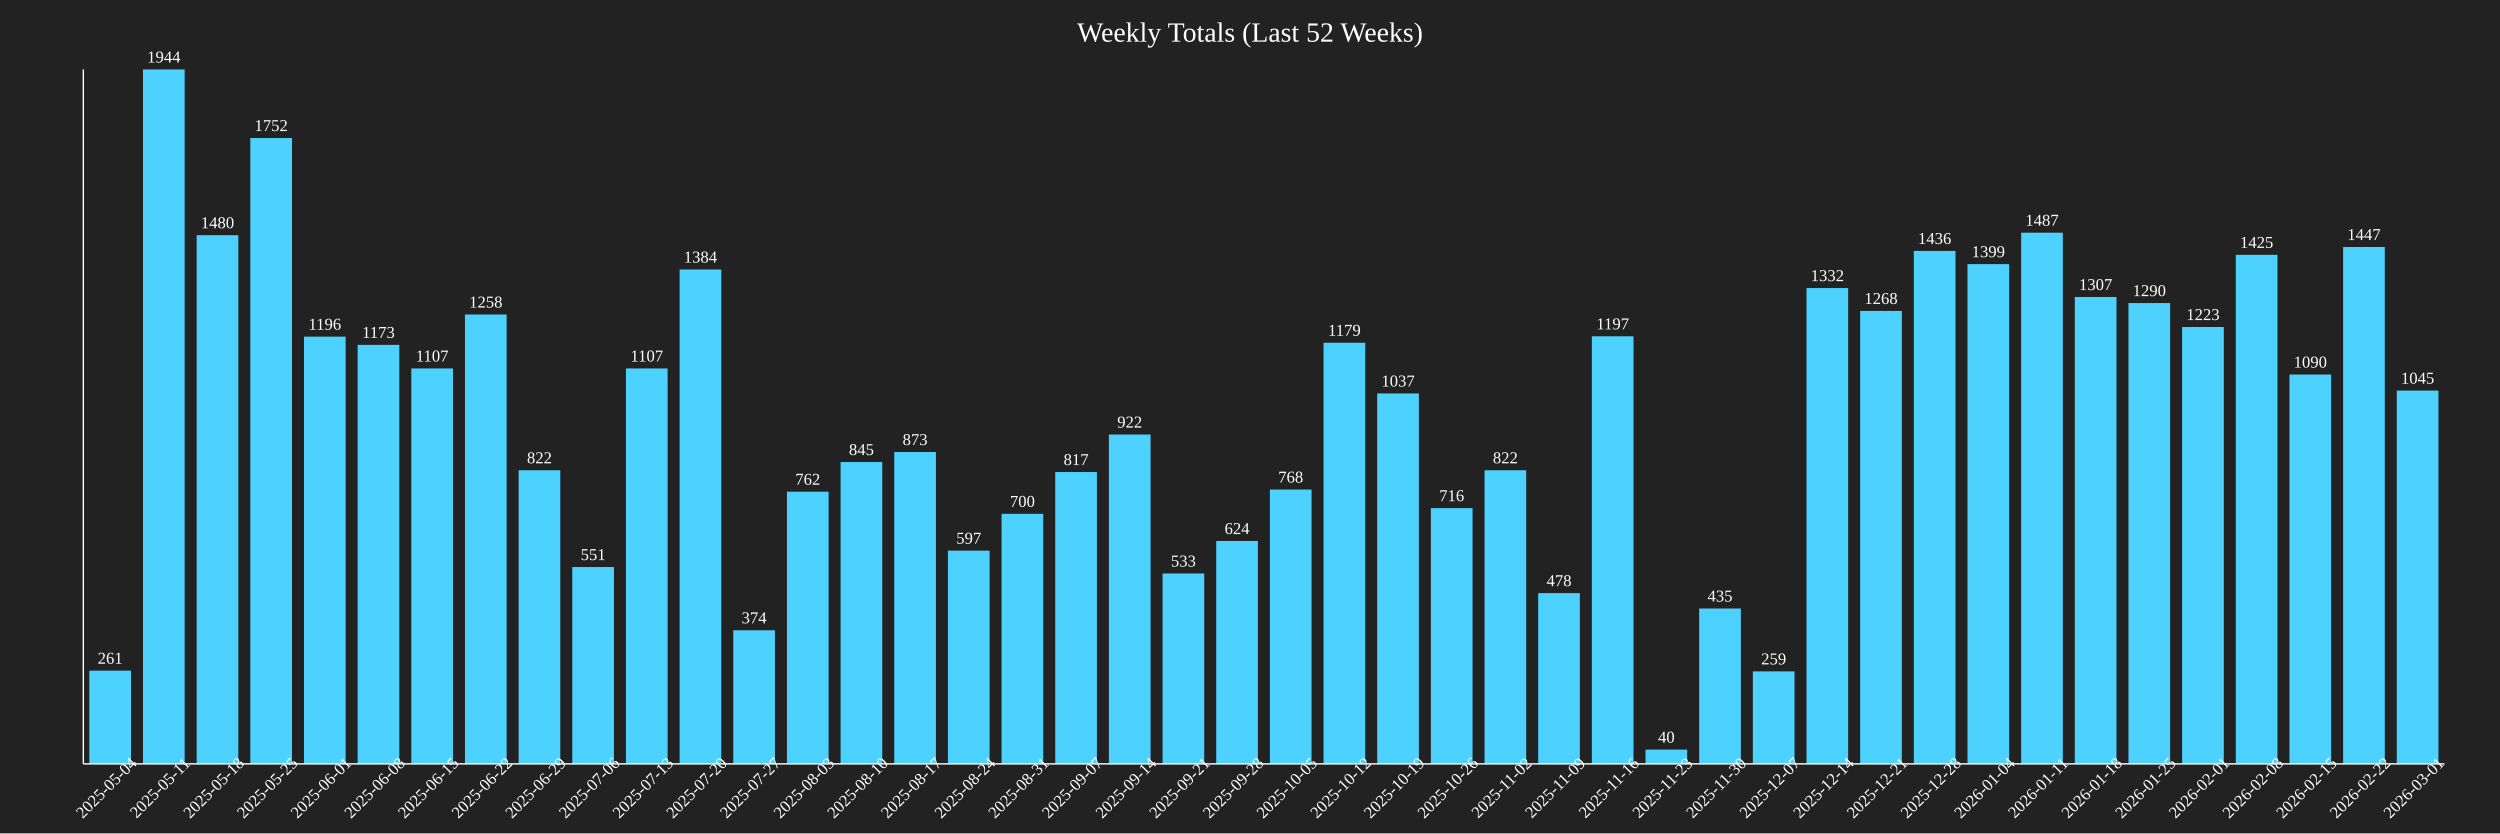
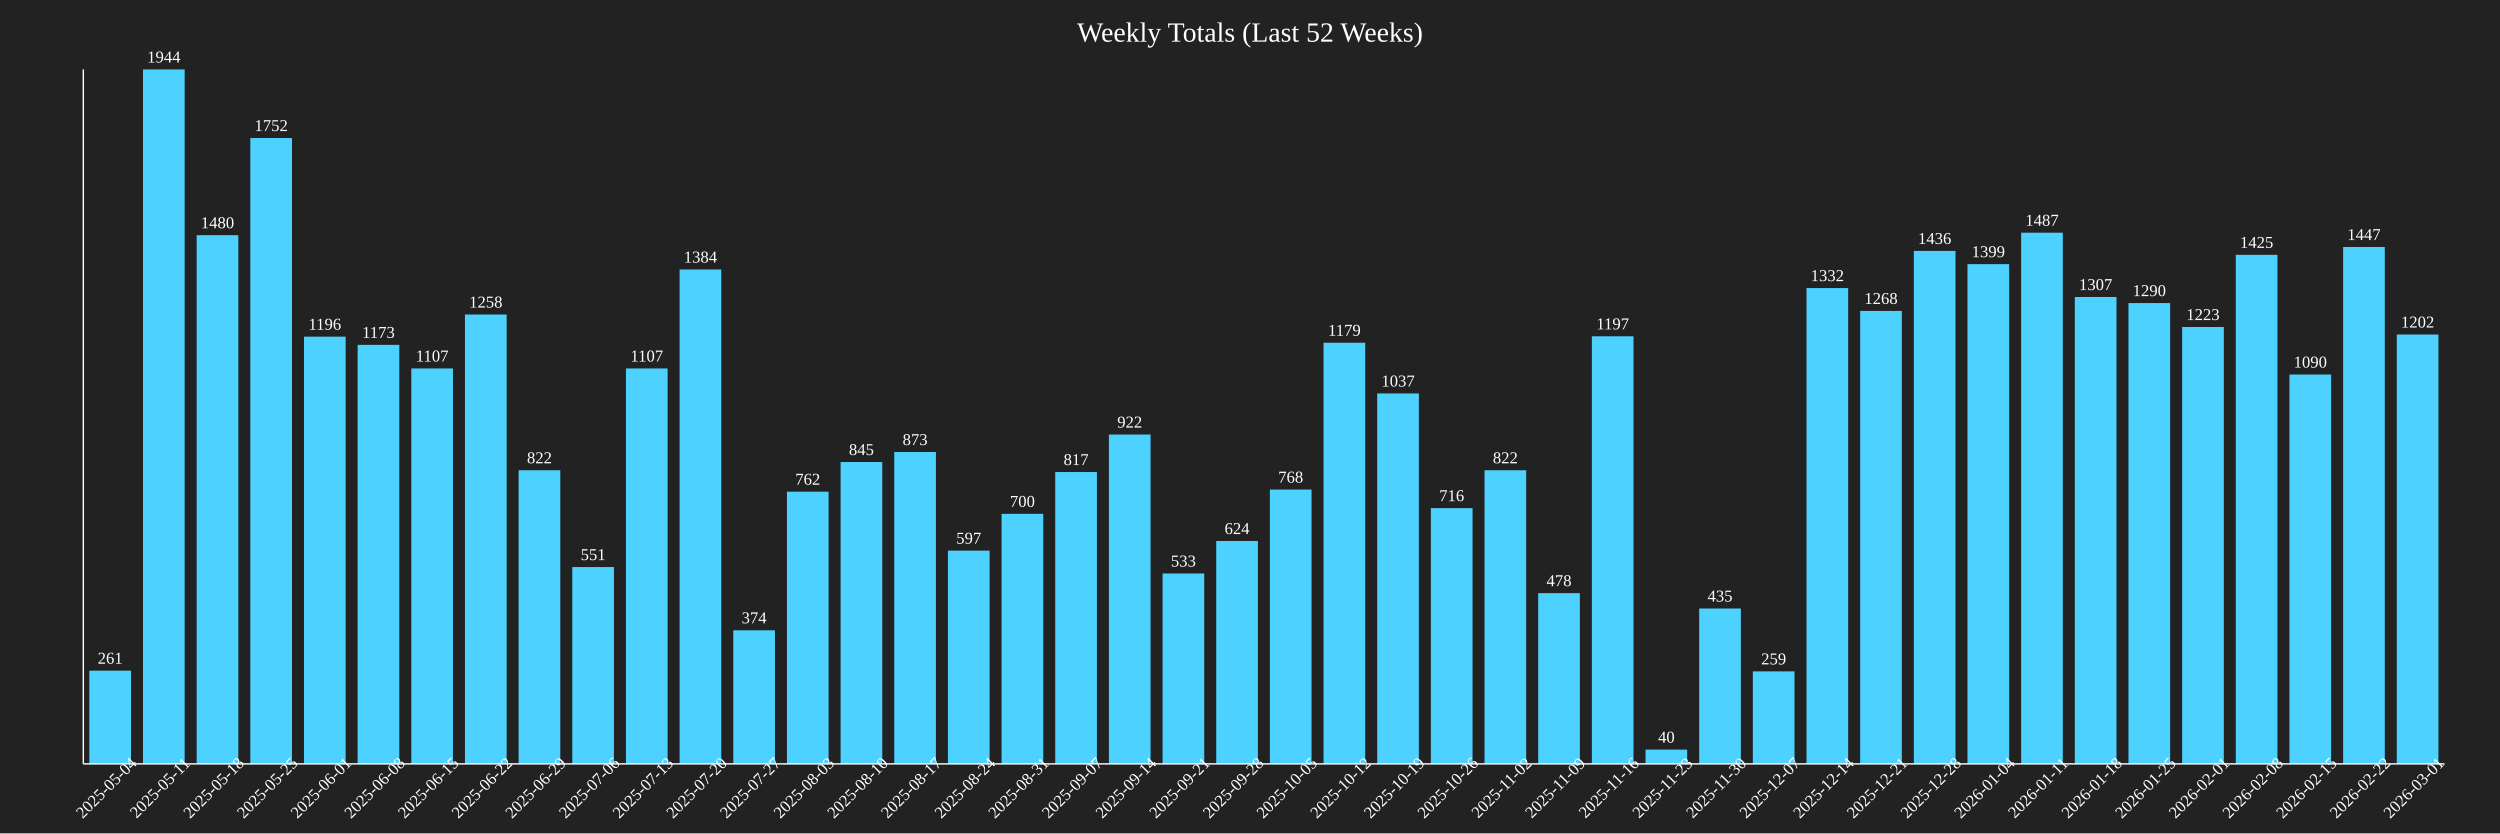
<svg xmlns="http://www.w3.org/2000/svg" baseProfile="full" height="600" version="1.1" width="1800">
  <defs />
  <rect fill="#222222" height="100%" width="100%" x="0" y="0" />
  <text fill="white" font-size="20" text-anchor="middle" x="900.0" y="30">Weekly Totals (Last 52 Weeks)</text>
  <rect fill="#4DD2FF" height="67.13" width="30" x="64.318" y="482.87" />
  <text fill="white" font-size="12" text-anchor="middle" x="79.318" y="477.87">261</text>
  <text fill="white" font-size="12" text-anchor="middle" transform="rotate(-45,79.31818,570)" x="79.318" y="570">2025-05-04</text>
  <rect fill="#4DD2FF" height="500.0" width="30" x="102.955" y="50.0" />
  <text fill="white" font-size="12" text-anchor="middle" x="117.955" y="45.0">1944</text>
  <text fill="white" font-size="12" text-anchor="middle" transform="rotate(-45,117.9545,570)" x="117.955" y="570">2025-05-11</text>
  <rect fill="#4DD2FF" height="380.658" width="30" x="141.591" y="169.342" />
  <text fill="white" font-size="12" text-anchor="middle" x="156.591" y="164.342">1480</text>
  <text fill="white" font-size="12" text-anchor="middle" transform="rotate(-45,156.5909,570)" x="156.591" y="570">2025-05-18</text>
  <rect fill="#4DD2FF" height="450.617" width="30" x="180.227" y="99.383" />
  <text fill="white" font-size="12" text-anchor="middle" x="195.227" y="94.383">1752</text>
  <text fill="white" font-size="12" text-anchor="middle" transform="rotate(-45,195.2273,570)" x="195.227" y="570">2025-05-25</text>
  <rect fill="#4DD2FF" height="307.613" width="30" x="218.864" y="242.387" />
  <text fill="white" font-size="12" text-anchor="middle" x="233.864" y="237.387">1196</text>
  <text fill="white" font-size="12" text-anchor="middle" transform="rotate(-45,233.8636,570)" x="233.864" y="570">2025-06-01</text>
  <rect fill="#4DD2FF" height="301.698" width="30" x="257.5" y="248.302" />
  <text fill="white" font-size="12" text-anchor="middle" x="272.5" y="243.302">1173</text>
  <text fill="white" font-size="12" text-anchor="middle" transform="rotate(-45,272.5,570)" x="272.5" y="570">2025-06-08</text>
  <rect fill="#4DD2FF" height="284.722" width="30" x="296.136" y="265.278" />
  <text fill="white" font-size="12" text-anchor="middle" x="311.136" y="260.278">1107</text>
  <text fill="white" font-size="12" text-anchor="middle" transform="rotate(-45,311.1364,570)" x="311.136" y="570">2025-06-15</text>
  <rect fill="#4DD2FF" height="323.56" width="30" x="334.773" y="226.44" />
  <text fill="white" font-size="12" text-anchor="middle" x="349.773" y="221.44">1258</text>
  <text fill="white" font-size="12" text-anchor="middle" transform="rotate(-45,349.7727,570)" x="349.773" y="570">2025-06-22</text>
  <rect fill="#4DD2FF" height="211.42" width="30" x="373.409" y="338.58" />
  <text fill="white" font-size="12" text-anchor="middle" x="388.409" y="333.58">822</text>
  <text fill="white" font-size="12" text-anchor="middle" transform="rotate(-45,388.4091,570)" x="388.409" y="570">2025-06-29</text>
  <rect fill="#4DD2FF" height="141.718" width="30" x="412.045" y="408.282" />
  <text fill="white" font-size="12" text-anchor="middle" x="427.045" y="403.282">551</text>
  <text fill="white" font-size="12" text-anchor="middle" transform="rotate(-45,427.0455,570)" x="427.045" y="570">2025-07-06</text>
  <rect fill="#4DD2FF" height="284.722" width="30" x="450.682" y="265.278" />
  <text fill="white" font-size="12" text-anchor="middle" x="465.682" y="260.278">1107</text>
  <text fill="white" font-size="12" text-anchor="middle" transform="rotate(-45,465.6818,570)" x="465.682" y="570">2025-07-13</text>
  <rect fill="#4DD2FF" height="355.967" width="30" x="489.318" y="194.033" />
  <text fill="white" font-size="12" text-anchor="middle" x="504.318" y="189.033">1384</text>
  <text fill="white" font-size="12" text-anchor="middle" transform="rotate(-45,504.3182,570)" x="504.318" y="570">2025-07-20</text>
  <rect fill="#4DD2FF" height="96.193" width="30" x="527.955" y="453.807" />
  <text fill="white" font-size="12" text-anchor="middle" x="542.955" y="448.807">374</text>
  <text fill="white" font-size="12" text-anchor="middle" transform="rotate(-45,542.9545,570)" x="542.955" y="570">2025-07-27</text>
  <rect fill="#4DD2FF" height="195.988" width="30" x="566.591" y="354.012" />
  <text fill="white" font-size="12" text-anchor="middle" x="581.591" y="349.012">762</text>
  <text fill="white" font-size="12" text-anchor="middle" transform="rotate(-45,581.5909,570)" x="581.591" y="570">2025-08-03</text>
  <rect fill="#4DD2FF" height="217.335" width="30" x="605.227" y="332.665" />
  <text fill="white" font-size="12" text-anchor="middle" x="620.227" y="327.665">845</text>
  <text fill="white" font-size="12" text-anchor="middle" transform="rotate(-45,620.2273,570)" x="620.227" y="570">2025-08-10</text>
  <rect fill="#4DD2FF" height="224.537" width="30" x="643.864" y="325.463" />
  <text fill="white" font-size="12" text-anchor="middle" x="658.864" y="320.463">873</text>
  <text fill="white" font-size="12" text-anchor="middle" transform="rotate(-45,658.8636,570)" x="658.864" y="570">2025-08-17</text>
  <rect fill="#4DD2FF" height="153.549" width="30" x="682.5" y="396.451" />
  <text fill="white" font-size="12" text-anchor="middle" x="697.5" y="391.451">597</text>
  <text fill="white" font-size="12" text-anchor="middle" transform="rotate(-45,697.5,570)" x="697.5" y="570">2025-08-24</text>
  <rect fill="#4DD2FF" height="180.041" width="30" x="721.136" y="369.959" />
  <text fill="white" font-size="12" text-anchor="middle" x="736.136" y="364.959">700</text>
  <text fill="white" font-size="12" text-anchor="middle" transform="rotate(-45,736.1364,570)" x="736.136" y="570">2025-08-31</text>
  <rect fill="#4DD2FF" height="210.134" width="30" x="759.773" y="339.866" />
  <text fill="white" font-size="12" text-anchor="middle" x="774.773" y="334.866">817</text>
  <text fill="white" font-size="12" text-anchor="middle" transform="rotate(-45,774.7727,570)" x="774.773" y="570">2025-09-07</text>
  <rect fill="#4DD2FF" height="237.14" width="30" x="798.409" y="312.86" />
  <text fill="white" font-size="12" text-anchor="middle" x="813.409" y="307.86">922</text>
  <text fill="white" font-size="12" text-anchor="middle" transform="rotate(-45,813.4091,570)" x="813.409" y="570">2025-09-14</text>
  <rect fill="#4DD2FF" height="137.088" width="30" x="837.045" y="412.912" />
  <text fill="white" font-size="12" text-anchor="middle" x="852.045" y="407.912">533</text>
  <text fill="white" font-size="12" text-anchor="middle" transform="rotate(-45,852.0455,570)" x="852.045" y="570">2025-09-21</text>
  <rect fill="#4DD2FF" height="160.494" width="30" x="875.682" y="389.506" />
  <text fill="white" font-size="12" text-anchor="middle" x="890.682" y="384.506">624</text>
  <text fill="white" font-size="12" text-anchor="middle" transform="rotate(-45,890.6818,570)" x="890.682" y="570">2025-09-28</text>
  <rect fill="#4DD2FF" height="197.531" width="30" x="914.318" y="352.469" />
  <text fill="white" font-size="12" text-anchor="middle" x="929.318" y="347.469">768</text>
  <text fill="white" font-size="12" text-anchor="middle" transform="rotate(-45,929.3182,570)" x="929.318" y="570">2025-10-05</text>
  <rect fill="#4DD2FF" height="303.241" width="30" x="952.955" y="246.759" />
  <text fill="white" font-size="12" text-anchor="middle" x="967.955" y="241.759">1179</text>
  <text fill="white" font-size="12" text-anchor="middle" transform="rotate(-45,967.9545,570)" x="967.955" y="570">2025-10-12</text>
  <rect fill="#4DD2FF" height="266.718" width="30" x="991.591" y="283.282" />
  <text fill="white" font-size="12" text-anchor="middle" x="1006.591" y="278.282">1037</text>
  <text fill="white" font-size="12" text-anchor="middle" transform="rotate(-45,1006.591,570)" x="1006.591" y="570">2025-10-19</text>
  <rect fill="#4DD2FF" height="184.156" width="30" x="1030.227" y="365.844" />
  <text fill="white" font-size="12" text-anchor="middle" x="1045.227" y="360.844">716</text>
  <text fill="white" font-size="12" text-anchor="middle" transform="rotate(-45,1045.227,570)" x="1045.227" y="570">2025-10-26</text>
  <rect fill="#4DD2FF" height="211.42" width="30" x="1068.864" y="338.58" />
  <text fill="white" font-size="12" text-anchor="middle" x="1083.864" y="333.58">822</text>
  <text fill="white" font-size="12" text-anchor="middle" transform="rotate(-45,1083.864,570)" x="1083.864" y="570">2025-11-02</text>
  <rect fill="#4DD2FF" height="122.942" width="30" x="1107.5" y="427.058" />
  <text fill="white" font-size="12" text-anchor="middle" x="1122.5" y="422.058">478</text>
  <text fill="white" font-size="12" text-anchor="middle" transform="rotate(-45,1122.5,570)" x="1122.5" y="570">2025-11-09</text>
  <rect fill="#4DD2FF" height="307.87" width="30" x="1146.136" y="242.13" />
  <text fill="white" font-size="12" text-anchor="middle" x="1161.136" y="237.13">1197</text>
  <text fill="white" font-size="12" text-anchor="middle" transform="rotate(-45,1161.136,570)" x="1161.136" y="570">2025-11-16</text>
  <rect fill="#4DD2FF" height="10.288" width="30" x="1184.773" y="539.712" />
  <text fill="white" font-size="12" text-anchor="middle" x="1199.773" y="534.712">40</text>
  <text fill="white" font-size="12" text-anchor="middle" transform="rotate(-45,1199.773,570)" x="1199.773" y="570">2025-11-23</text>
  <rect fill="#4DD2FF" height="111.883" width="30" x="1223.409" y="438.117" />
  <text fill="white" font-size="12" text-anchor="middle" x="1238.409" y="433.117">435</text>
  <text fill="white" font-size="12" text-anchor="middle" transform="rotate(-45,1238.409,570)" x="1238.409" y="570">2025-11-30</text>
  <rect fill="#4DD2FF" height="66.615" width="30" x="1262.045" y="483.385" />
  <text fill="white" font-size="12" text-anchor="middle" x="1277.045" y="478.385">259</text>
  <text fill="white" font-size="12" text-anchor="middle" transform="rotate(-45,1277.045,570)" x="1277.045" y="570">2025-12-07</text>
  <rect fill="#4DD2FF" height="342.593" width="30" x="1300.682" y="207.407" />
  <text fill="white" font-size="12" text-anchor="middle" x="1315.682" y="202.407">1332</text>
  <text fill="white" font-size="12" text-anchor="middle" transform="rotate(-45,1315.682,570)" x="1315.682" y="570">2025-12-14</text>
  <rect fill="#4DD2FF" height="326.132" width="30" x="1339.318" y="223.868" />
  <text fill="white" font-size="12" text-anchor="middle" x="1354.318" y="218.868">1268</text>
  <text fill="white" font-size="12" text-anchor="middle" transform="rotate(-45,1354.318,570)" x="1354.318" y="570">2025-12-21</text>
  <rect fill="#4DD2FF" height="369.342" width="30" x="1377.955" y="180.658" />
  <text fill="white" font-size="12" text-anchor="middle" x="1392.955" y="175.658">1436</text>
  <text fill="white" font-size="12" text-anchor="middle" transform="rotate(-45,1392.955,570)" x="1392.955" y="570">2025-12-28</text>
  <rect fill="#4DD2FF" height="359.825" width="30" x="1416.591" y="190.175" />
  <text fill="white" font-size="12" text-anchor="middle" x="1431.591" y="185.175">1399</text>
  <text fill="white" font-size="12" text-anchor="middle" transform="rotate(-45,1431.591,570)" x="1431.591" y="570">2026-01-04</text>
  <rect fill="#4DD2FF" height="382.459" width="30" x="1455.227" y="167.541" />
  <text fill="white" font-size="12" text-anchor="middle" x="1470.227" y="162.541">1487</text>
  <text fill="white" font-size="12" text-anchor="middle" transform="rotate(-45,1470.227,570)" x="1470.227" y="570">2026-01-11</text>
  <rect fill="#4DD2FF" height="336.163" width="30" x="1493.864" y="213.837" />
  <text fill="white" font-size="12" text-anchor="middle" x="1508.864" y="208.837">1307</text>
  <text fill="white" font-size="12" text-anchor="middle" transform="rotate(-45,1508.864,570)" x="1508.864" y="570">2026-01-18</text>
  <rect fill="#4DD2FF" height="331.79" width="30" x="1532.5" y="218.21" />
  <text fill="white" font-size="12" text-anchor="middle" x="1547.5" y="213.21">1290</text>
  <text fill="white" font-size="12" text-anchor="middle" transform="rotate(-45,1547.5,570)" x="1547.5" y="570">2026-01-25</text>
  <rect fill="#4DD2FF" height="314.558" width="30" x="1571.136" y="235.442" />
  <text fill="white" font-size="12" text-anchor="middle" x="1586.136" y="230.442">1223</text>
  <text fill="white" font-size="12" text-anchor="middle" transform="rotate(-45,1586.136,570)" x="1586.136" y="570">2026-02-01</text>
  <rect fill="#4DD2FF" height="366.512" width="30" x="1609.773" y="183.488" />
  <text fill="white" font-size="12" text-anchor="middle" x="1624.773" y="178.488">1425</text>
  <text fill="white" font-size="12" text-anchor="middle" transform="rotate(-45,1624.773,570)" x="1624.773" y="570">2026-02-08</text>
  <rect fill="#4DD2FF" height="280.35" width="30" x="1648.409" y="269.65" />
  <text fill="white" font-size="12" text-anchor="middle" x="1663.409" y="264.65">1090</text>
  <text fill="white" font-size="12" text-anchor="middle" transform="rotate(-45,1663.409,570)" x="1663.409" y="570">2026-02-15</text>
  <rect fill="#4DD2FF" height="372.171" width="30" x="1687.045" y="177.829" />
  <text fill="white" font-size="12" text-anchor="middle" x="1702.045" y="172.829">1447</text>
  <text fill="white" font-size="12" text-anchor="middle" transform="rotate(-45,1702.045,570)" x="1702.045" y="570">2026-02-22</text>
-   <rect fill="#4DD2FF" height="268.776" width="30" x="1725.682" y="281.224" />
-   <text fill="white" font-size="12" text-anchor="middle" x="1740.682" y="276.224">1045</text>
+   <rect fill="#4DD2FF" height="309.156" width="30" x="1725.682" y="240.844" />
+   <text fill="white" font-size="12" text-anchor="middle" x="1740.682" y="235.844">1202</text>
  <text fill="white" font-size="12" text-anchor="middle" transform="rotate(-45,1740.682,570)" x="1740.682" y="570">2026-03-01</text>
  <line stroke="white" x1="60" x2="60" y1="50" y2="550" />
  <line stroke="white" x1="60" x2="1760" y1="550" y2="550" />
</svg>
